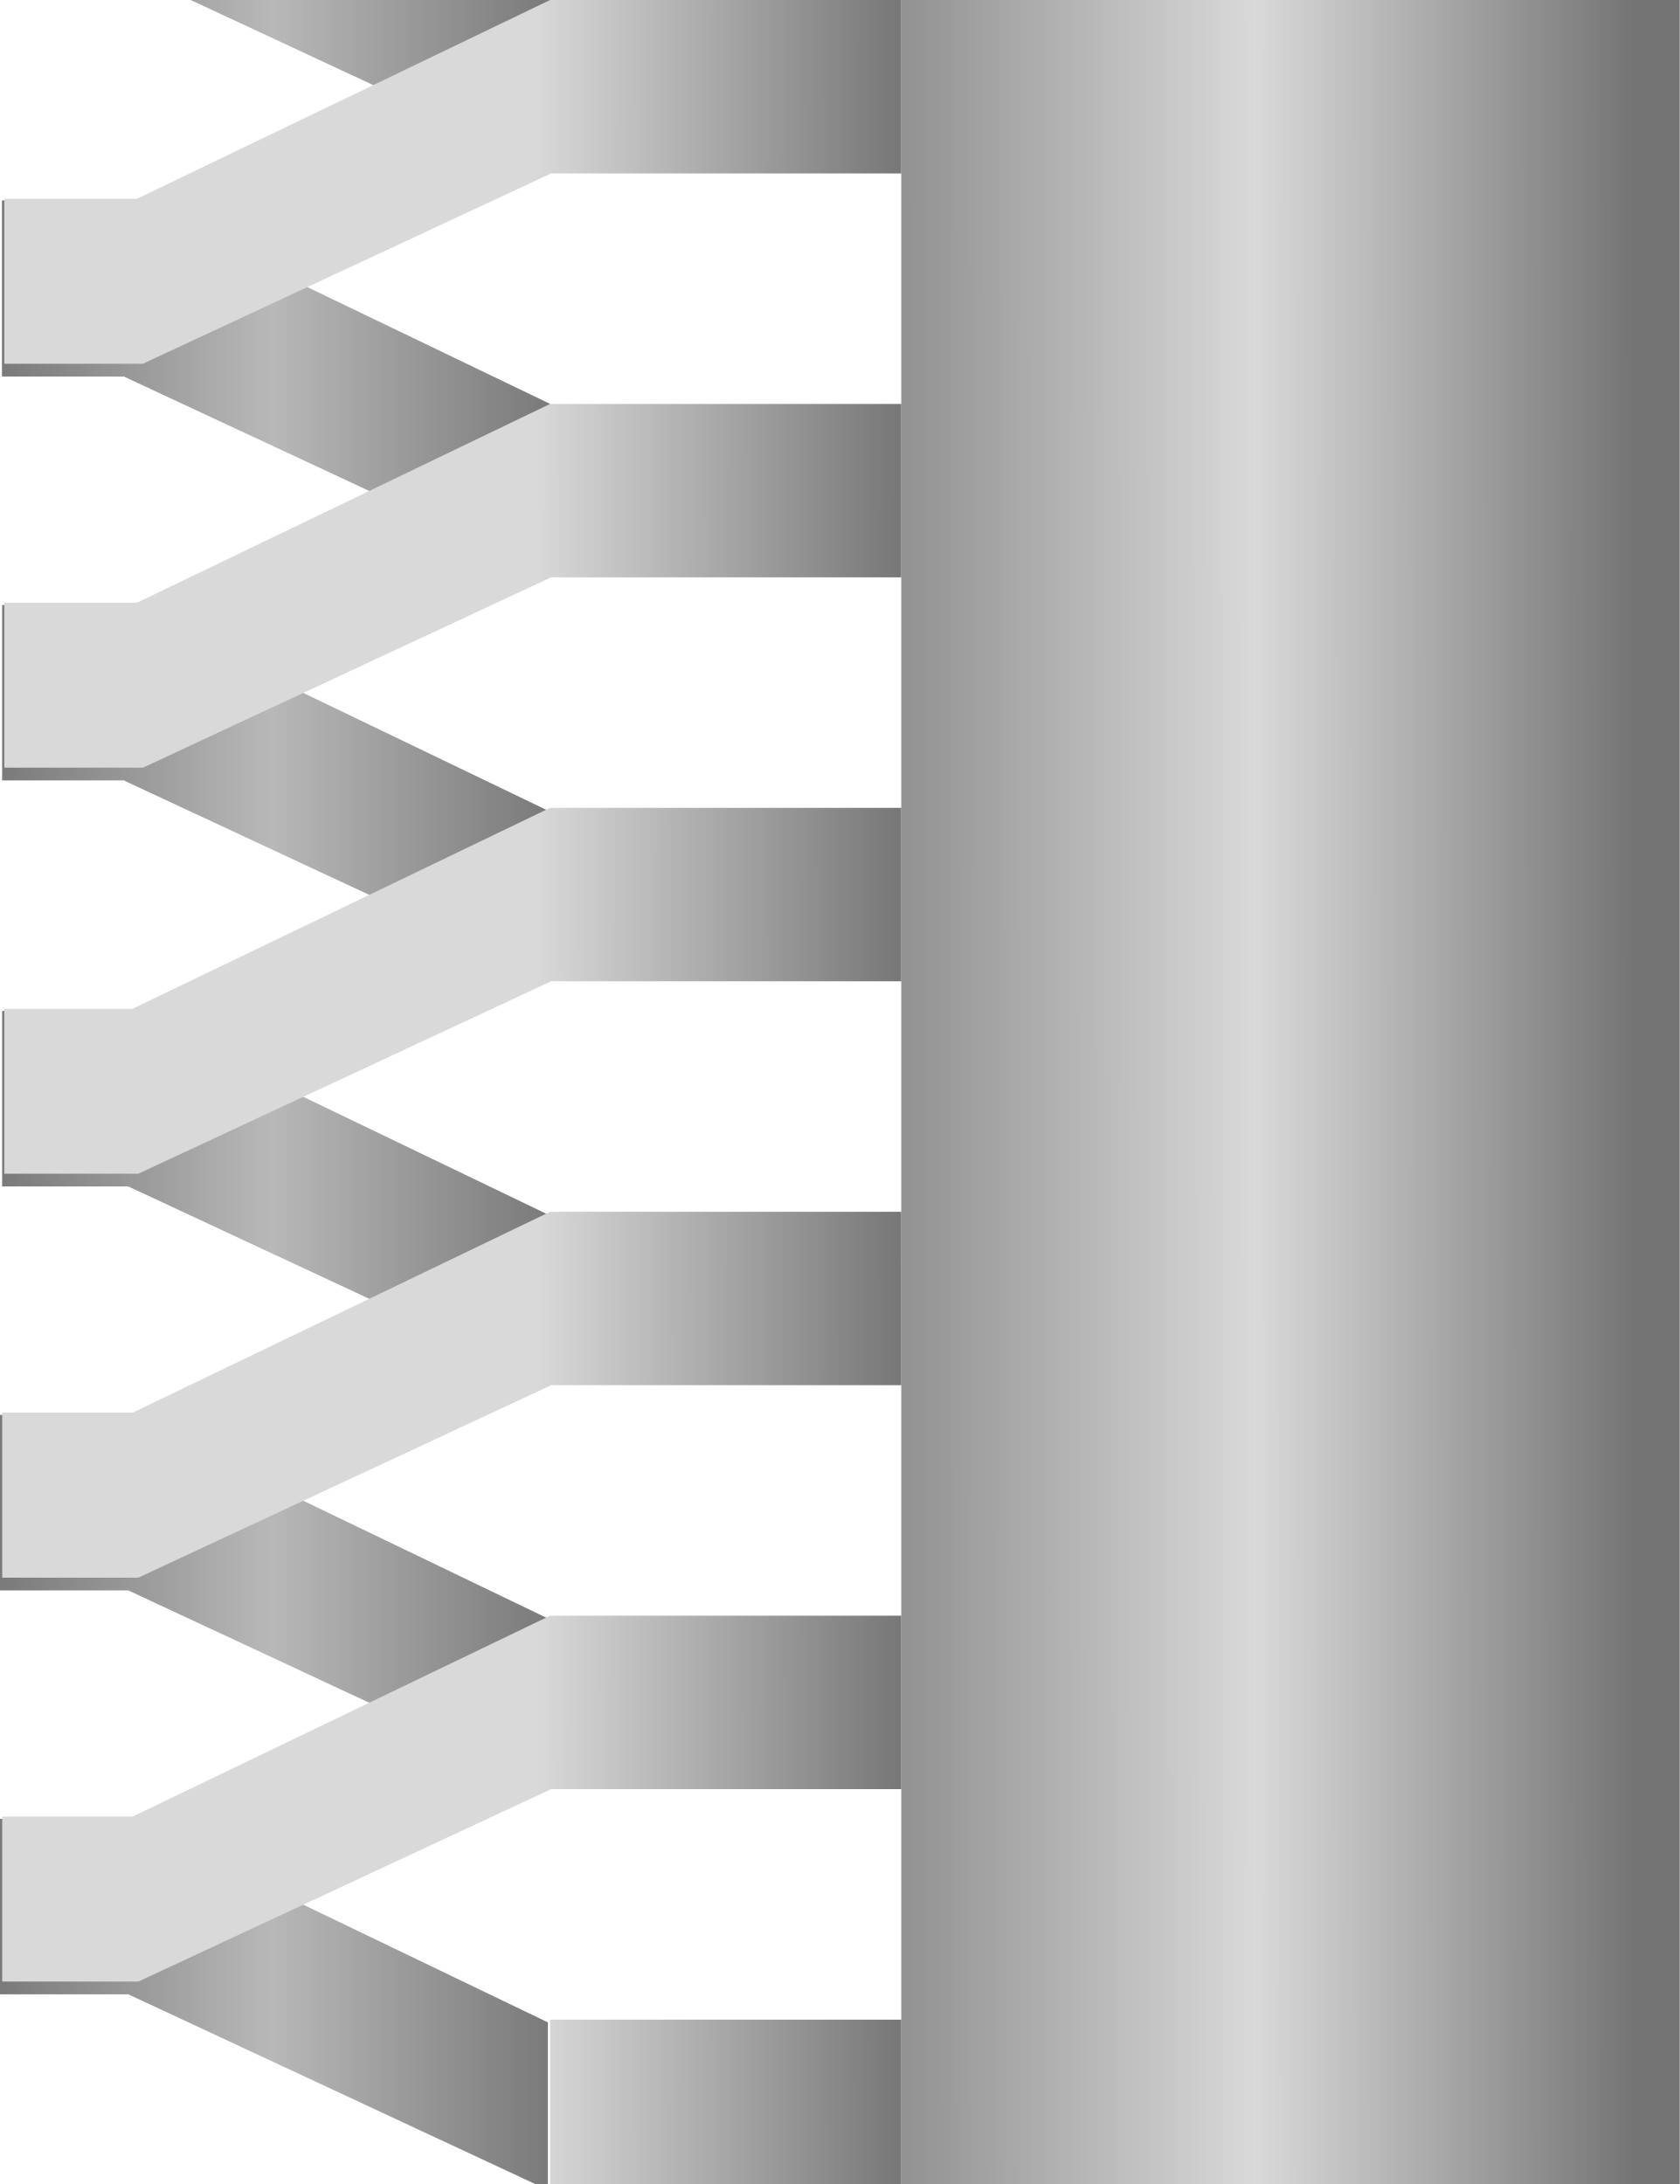
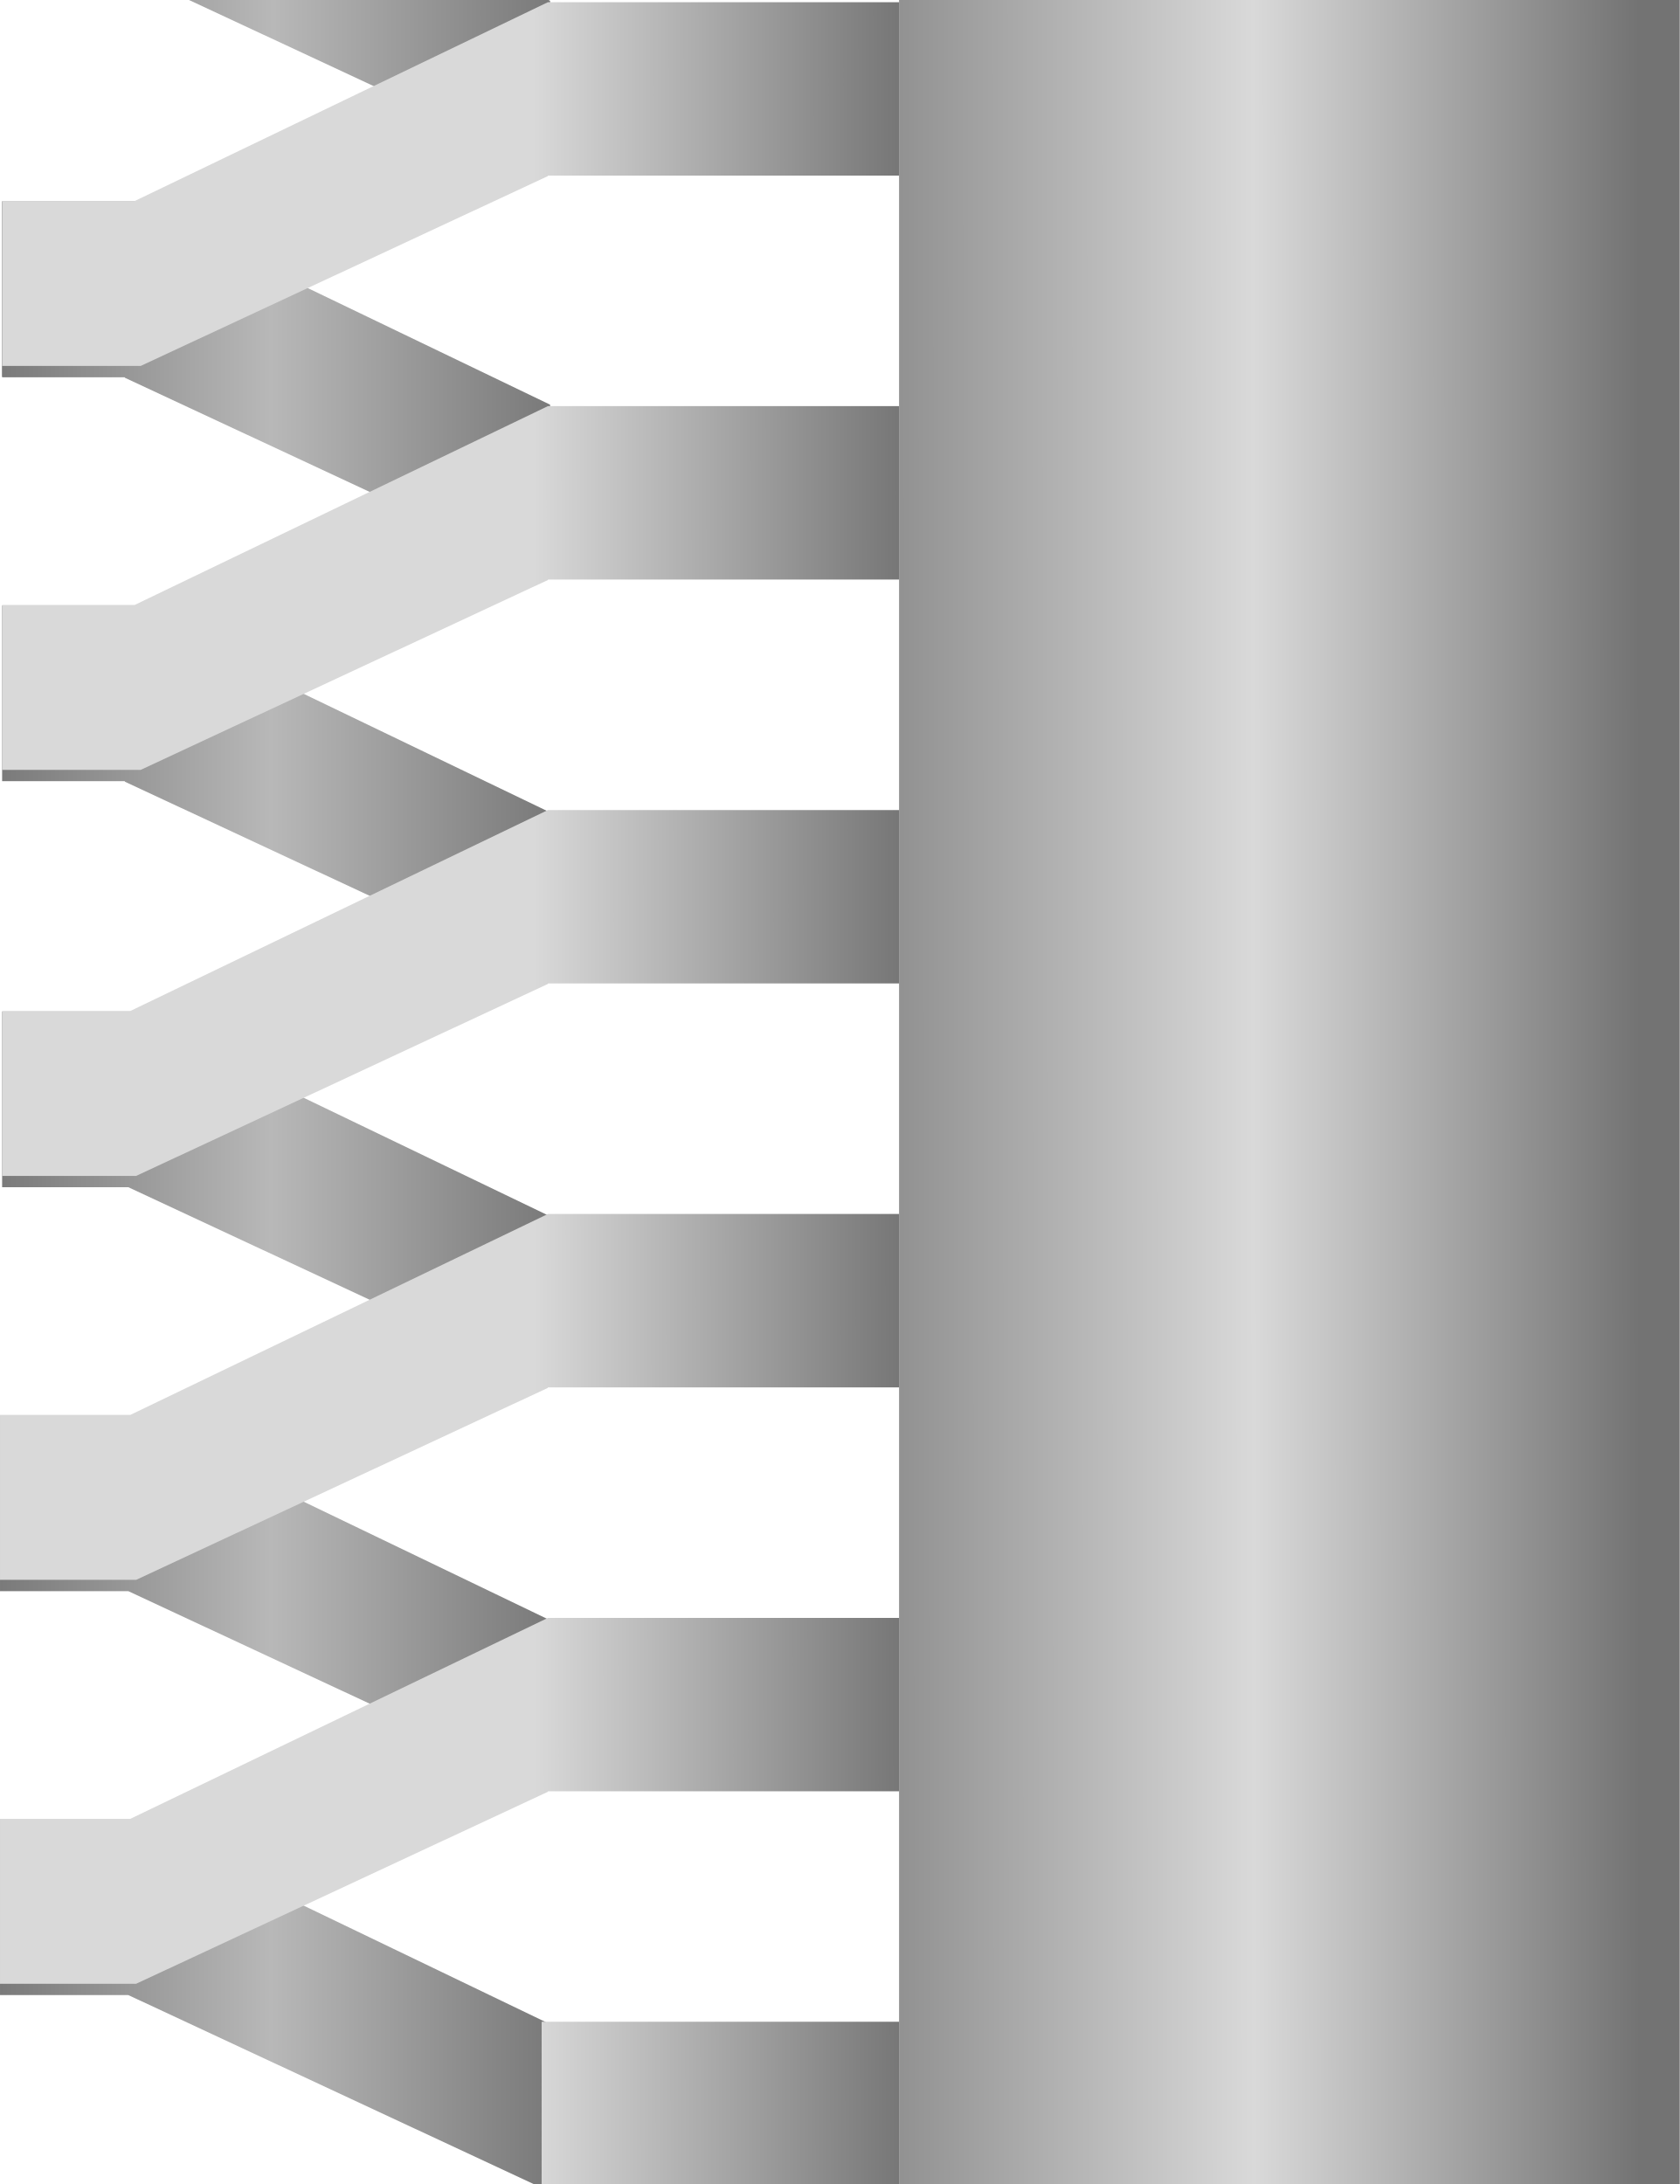
<svg xmlns="http://www.w3.org/2000/svg" width="766" height="996" viewBox="0 0 766 996" fill="none">
-   <path d="M1.002 171.401H59.522L250.859 260.602V184.192L61.778 93.218V91.361H1.002V171.401ZM1.002 -12.785H59.522L250.859 76.415V0.006L61.778 -90.969V-92.825H1.002V-12.785ZM1.967 -196.973H59.52L250.859 -107.771V-184.182L62.743 -274.691V-277.012H1.967V-196.973ZM1.967 -382.125H57.919V-381.908L250.859 -291.961V-368.37L62.743 -458.881V-462.165H1.967V-382.125ZM1.967 -566.312H57.919V-566.095L250.859 -476.147V-552.558L62.743 -643.067V-646.353H1.967V-566.312Z" fill="url(#paint0_linear_334_111)" />
-   <rect x="411.004" y="-78.886" width="355" height="1075" fill="url(#paint1_linear_334_111)" />
-   <path d="M0.002 909.504H58.52L249.859 998.715V922.297L60.778 831.313V829.457H0.002V909.504ZM0.002 725.297H58.522L249.859 814.508V738.09L60.778 647.105V645.249H0.002V725.297ZM0.967 541.088H58.52L249.859 630.299V553.881L61.743 463.362V461.041H0.967V541.088ZM0.967 355.915H56.919V356.132L249.859 446.089V369.671L61.743 279.152V275.867H0.967V355.915ZM0.967 171.707H56.919V171.924L249.859 261.881V185.463L61.743 94.944V91.658H0.967V171.707Z" fill="url(#paint2_linear_334_111)" />
-   <path d="M250.859 998.197H411V921.042H250.859V998.197ZM60.454 828.456H1.001V903.683H63.09L250.859 816.136V815.918H411V736.834H250.859L60.454 828.456ZM60.454 644.248H1.001V719.475H63.09L250.859 631.929V631.71H411V552.626H250.859L60.454 644.248ZM60.452 460.04H1.966V535.267H63.09L250.859 447.72V447.502H411V368.418H250.859L60.452 460.04ZM62.457 274.866H1.966V350.093H57.919V350.095H65.154L250.859 263.511V263.293H411V184.208H250.859L62.457 274.866ZM62.459 90.657H1.966V165.884H65.158L250.859 79.302V79.084H411V0H250.859L62.459 90.657Z" fill="url(#paint3_linear_334_111)" />
+   <path d="M1.002 171.754H59.522L250.859 260.954V184.545L61.778 93.57V91.714H1.002V171.754ZM1.002 -12.433H59.522L250.859 76.768V0.358L61.778 -90.616V-92.473H1.002V-12.433ZM1.967 -196.62H59.52L250.859 -107.419V-183.829L62.743 -274.339V-276.659H1.967V-196.62ZM1.967 -381.772H57.919V-381.556L250.859 -291.608V-368.018L62.743 -458.528V-461.812H1.967V-381.772ZM1.967 -565.96H57.919V-565.742L250.859 -475.795V-552.205L62.743 -642.715V-646H1.967V-565.96Z" fill="url(#paint0_linear_356_518)" />
+   <rect x="410" y="-79" width="356" height="1075" fill="url(#paint1_linear_356_518)" />
+   <path d="M0.002 909.847H58.52L249.859 999.058V922.64L60.778 831.655V829.799H0.002V909.847ZM0.002 725.64H58.522L249.859 814.851V738.433L60.778 647.447V645.591H0.002V725.64ZM0.967 541.431H58.52L249.859 630.642V554.224L61.743 463.704V461.383H0.967V541.431ZM0.967 356.257H56.919V356.475L249.859 446.432V370.014L61.743 279.494V276.209H0.967V356.257ZM0.967 172.049H56.919V172.267L249.859 262.224V185.806L61.743 95.286V92H0.967V172.049Z" fill="url(#paint2_linear_356_518)" />
+   <path d="M247 999H410V922H247V999ZM59.454 829.456H0.001V904.683H62.09L249.859 817.136V816.918H410V737.834H249.859L59.454 829.456ZM59.454 645.248H0.001V720.475H62.09L249.859 632.929V632.71H410V553.626H249.859L59.454 645.248ZM59.452 461.04H0.966V536.267H62.09L249.859 448.72V448.502H410V369.418H249.859L59.452 461.04ZM61.457 275.866H0.966V351.093H56.919V351.095H64.154L249.859 264.511V264.293H410V185.208H249.859L61.457 275.866ZM61.459 91.657H0.966V166.884H64.158L249.859 80.302V80.084H410V1H249.859L61.459 91.657Z" fill="url(#paint3_linear_356_518)" />
  <defs>
-     <linearGradient id="paint0_linear_334_111" x1="1.002" y1="-561.642" x2="250.859" y2="-561.642" gradientUnits="userSpaceOnUse">
+     <linearGradient id="paint0_linear_356_518" x1="1.002" y1="-561.29" x2="250.859" y2="-561.29" gradientUnits="userSpaceOnUse">
      <stop stop-color="#7A7A7A" />
      <stop offset="0.495" stop-color="#B8B8B8" />
      <stop offset="1" stop-color="#7A7A7A" />
    </linearGradient>
-     <linearGradient id="paint1_linear_334_111" x1="766.004" y1="458.614" x2="342.177" y2="458.813" gradientUnits="userSpaceOnUse">
+     <linearGradient id="paint1_linear_356_518" x1="766" y1="458.5" x2="340.979" y2="458.7" gradientUnits="userSpaceOnUse">
      <stop offset="0.043" stop-color="#737373" />
      <stop offset="0.457" stop-color="#D9D9D9" />
      <stop offset="1" stop-color="#737373" />
    </linearGradient>
-     <linearGradient id="paint2_linear_334_111" x1="0.002" y1="176.378" x2="249.859" y2="176.378" gradientUnits="userSpaceOnUse">
+     <linearGradient id="paint2_linear_356_518" x1="0.002" y1="176.72" x2="249.859" y2="176.72" gradientUnits="userSpaceOnUse">
      <stop stop-color="#7A7A7A" />
      <stop offset="0.495" stop-color="#B8B8B8" />
      <stop offset="1" stop-color="#7A7A7A" />
    </linearGradient>
-     <linearGradient id="paint3_linear_334_111" x1="12.577" y1="460.039" x2="574.035" y2="459.556" gradientUnits="userSpaceOnUse">
+     <linearGradient id="paint3_linear_356_518" x1="11.577" y1="461.039" x2="573.035" y2="460.556" gradientUnits="userSpaceOnUse">
      <stop offset="0.413" stop-color="#D9D9D9" />
      <stop offset="0.721" stop-color="#737373" />
      <stop offset="0.913" stop-color="#D9D9D9" stop-opacity="0.93" />
      <stop offset="1" stop-color="#737373" />
    </linearGradient>
  </defs>
</svg>
